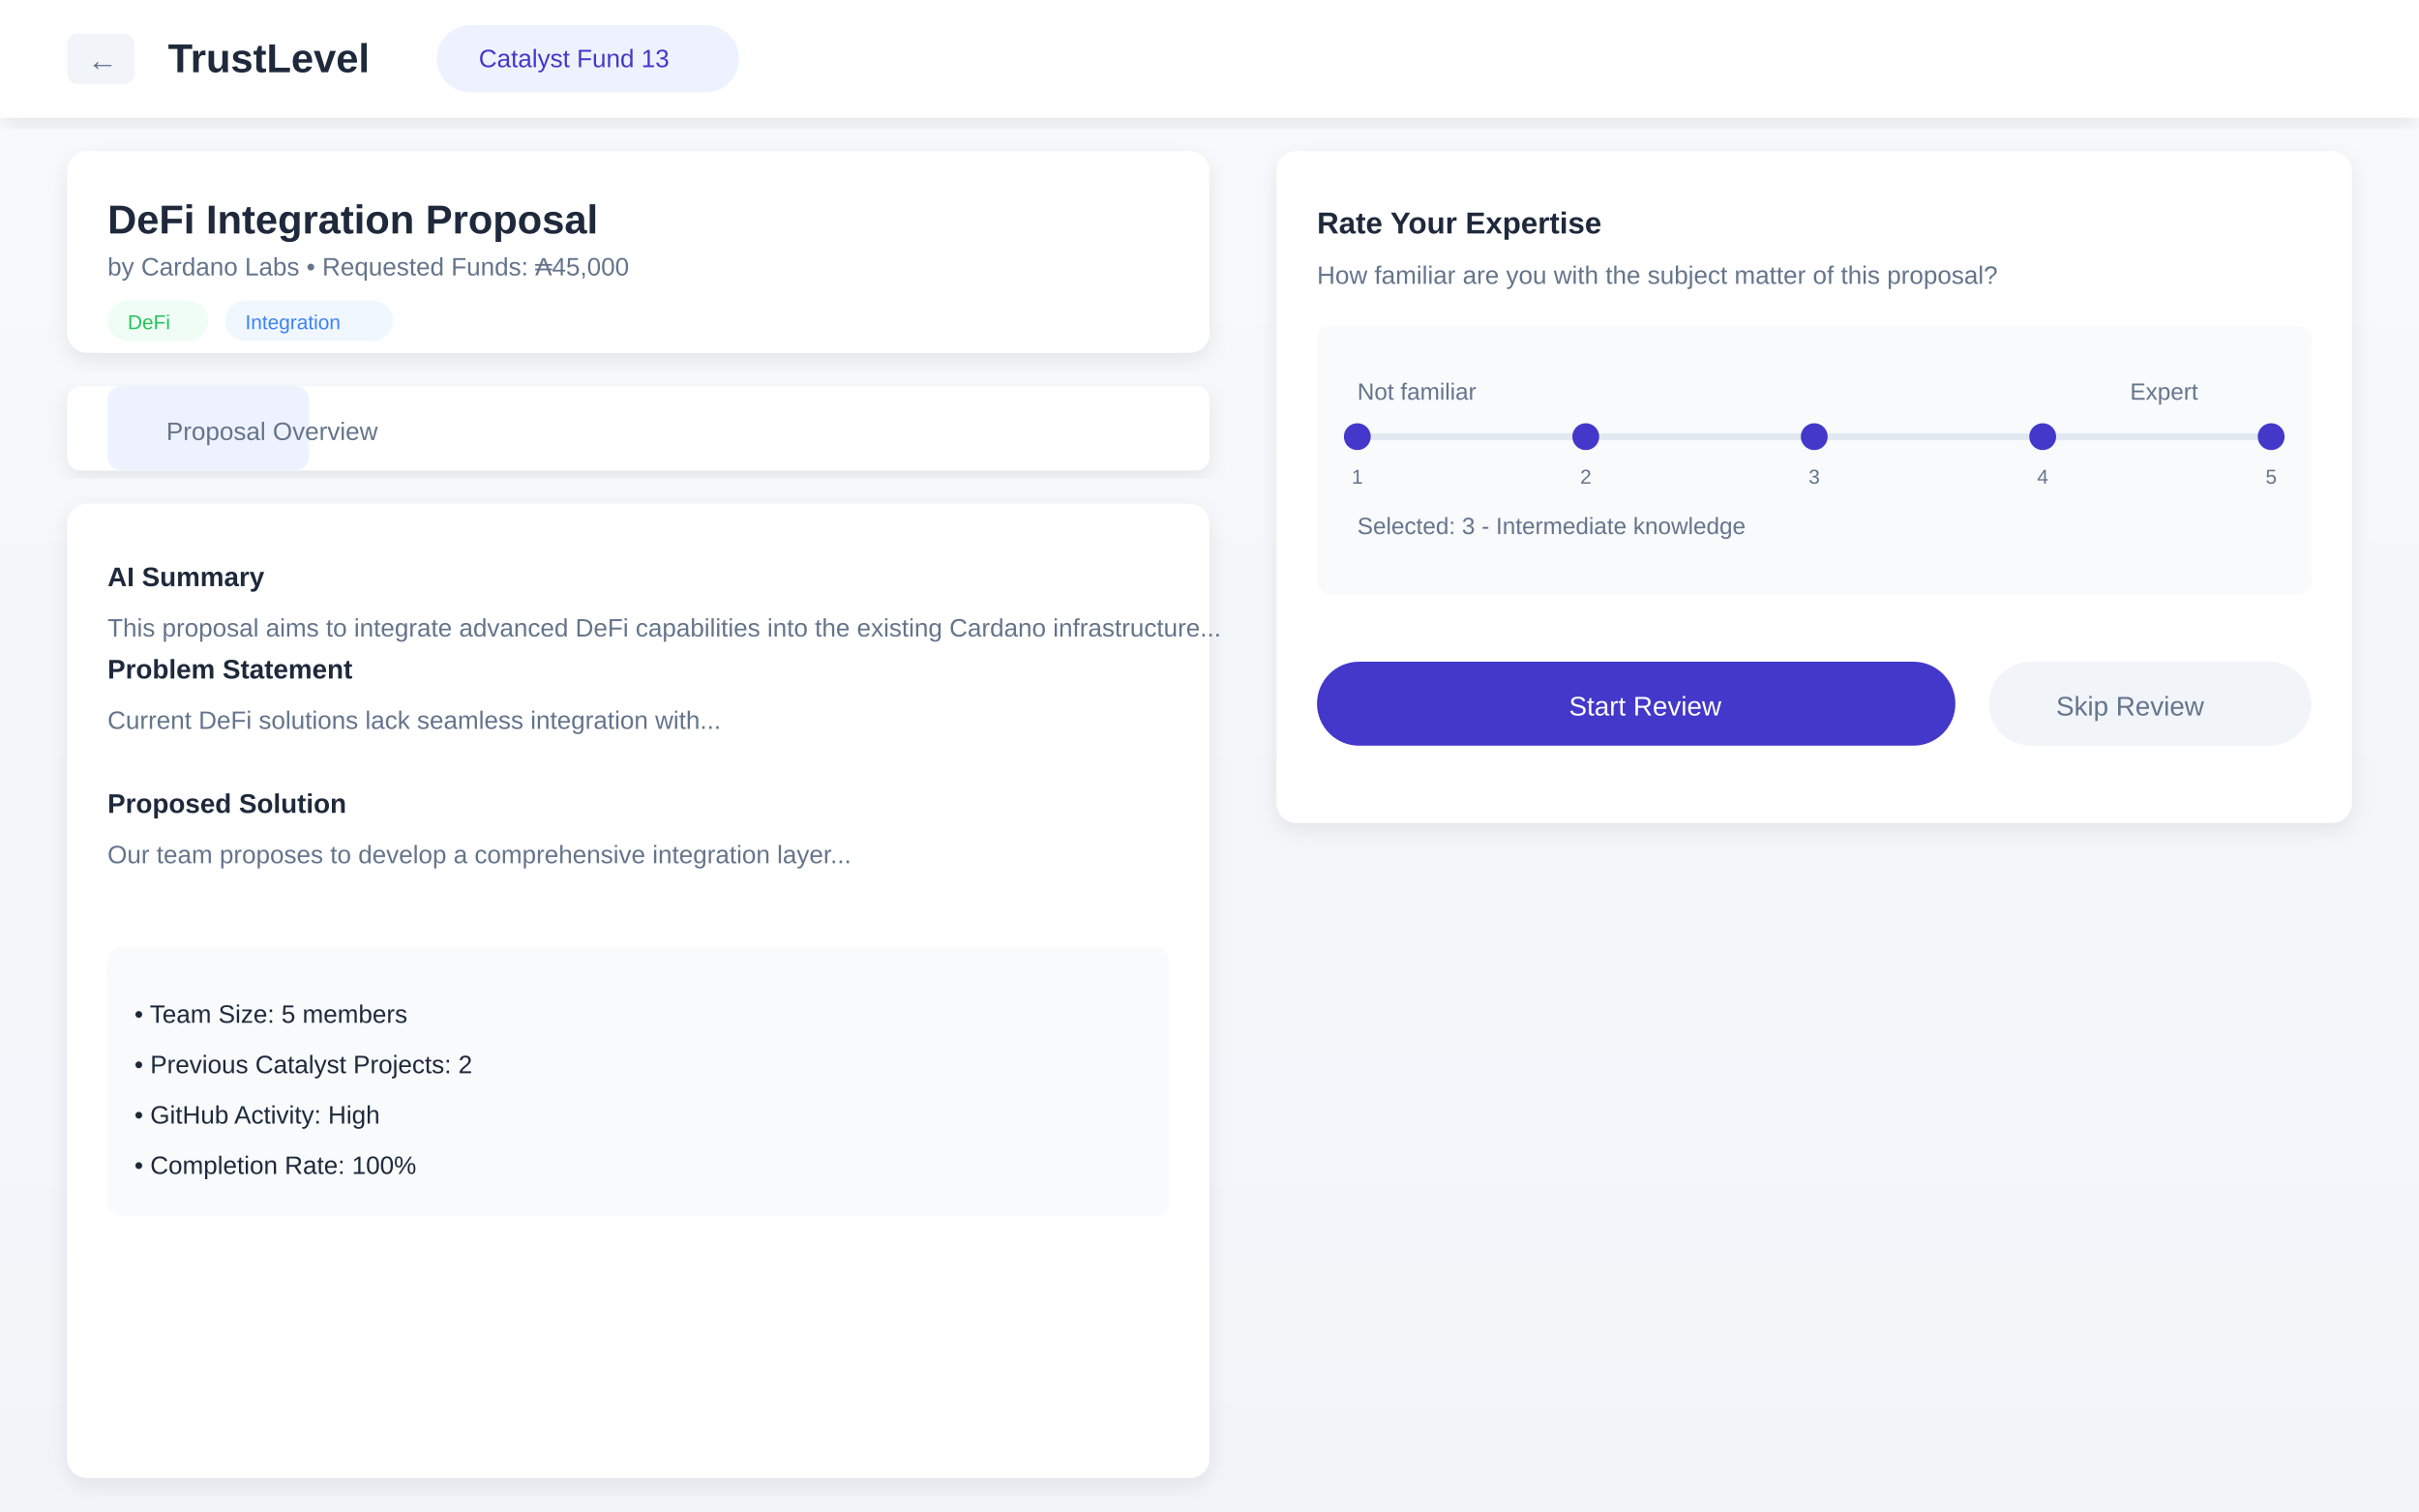
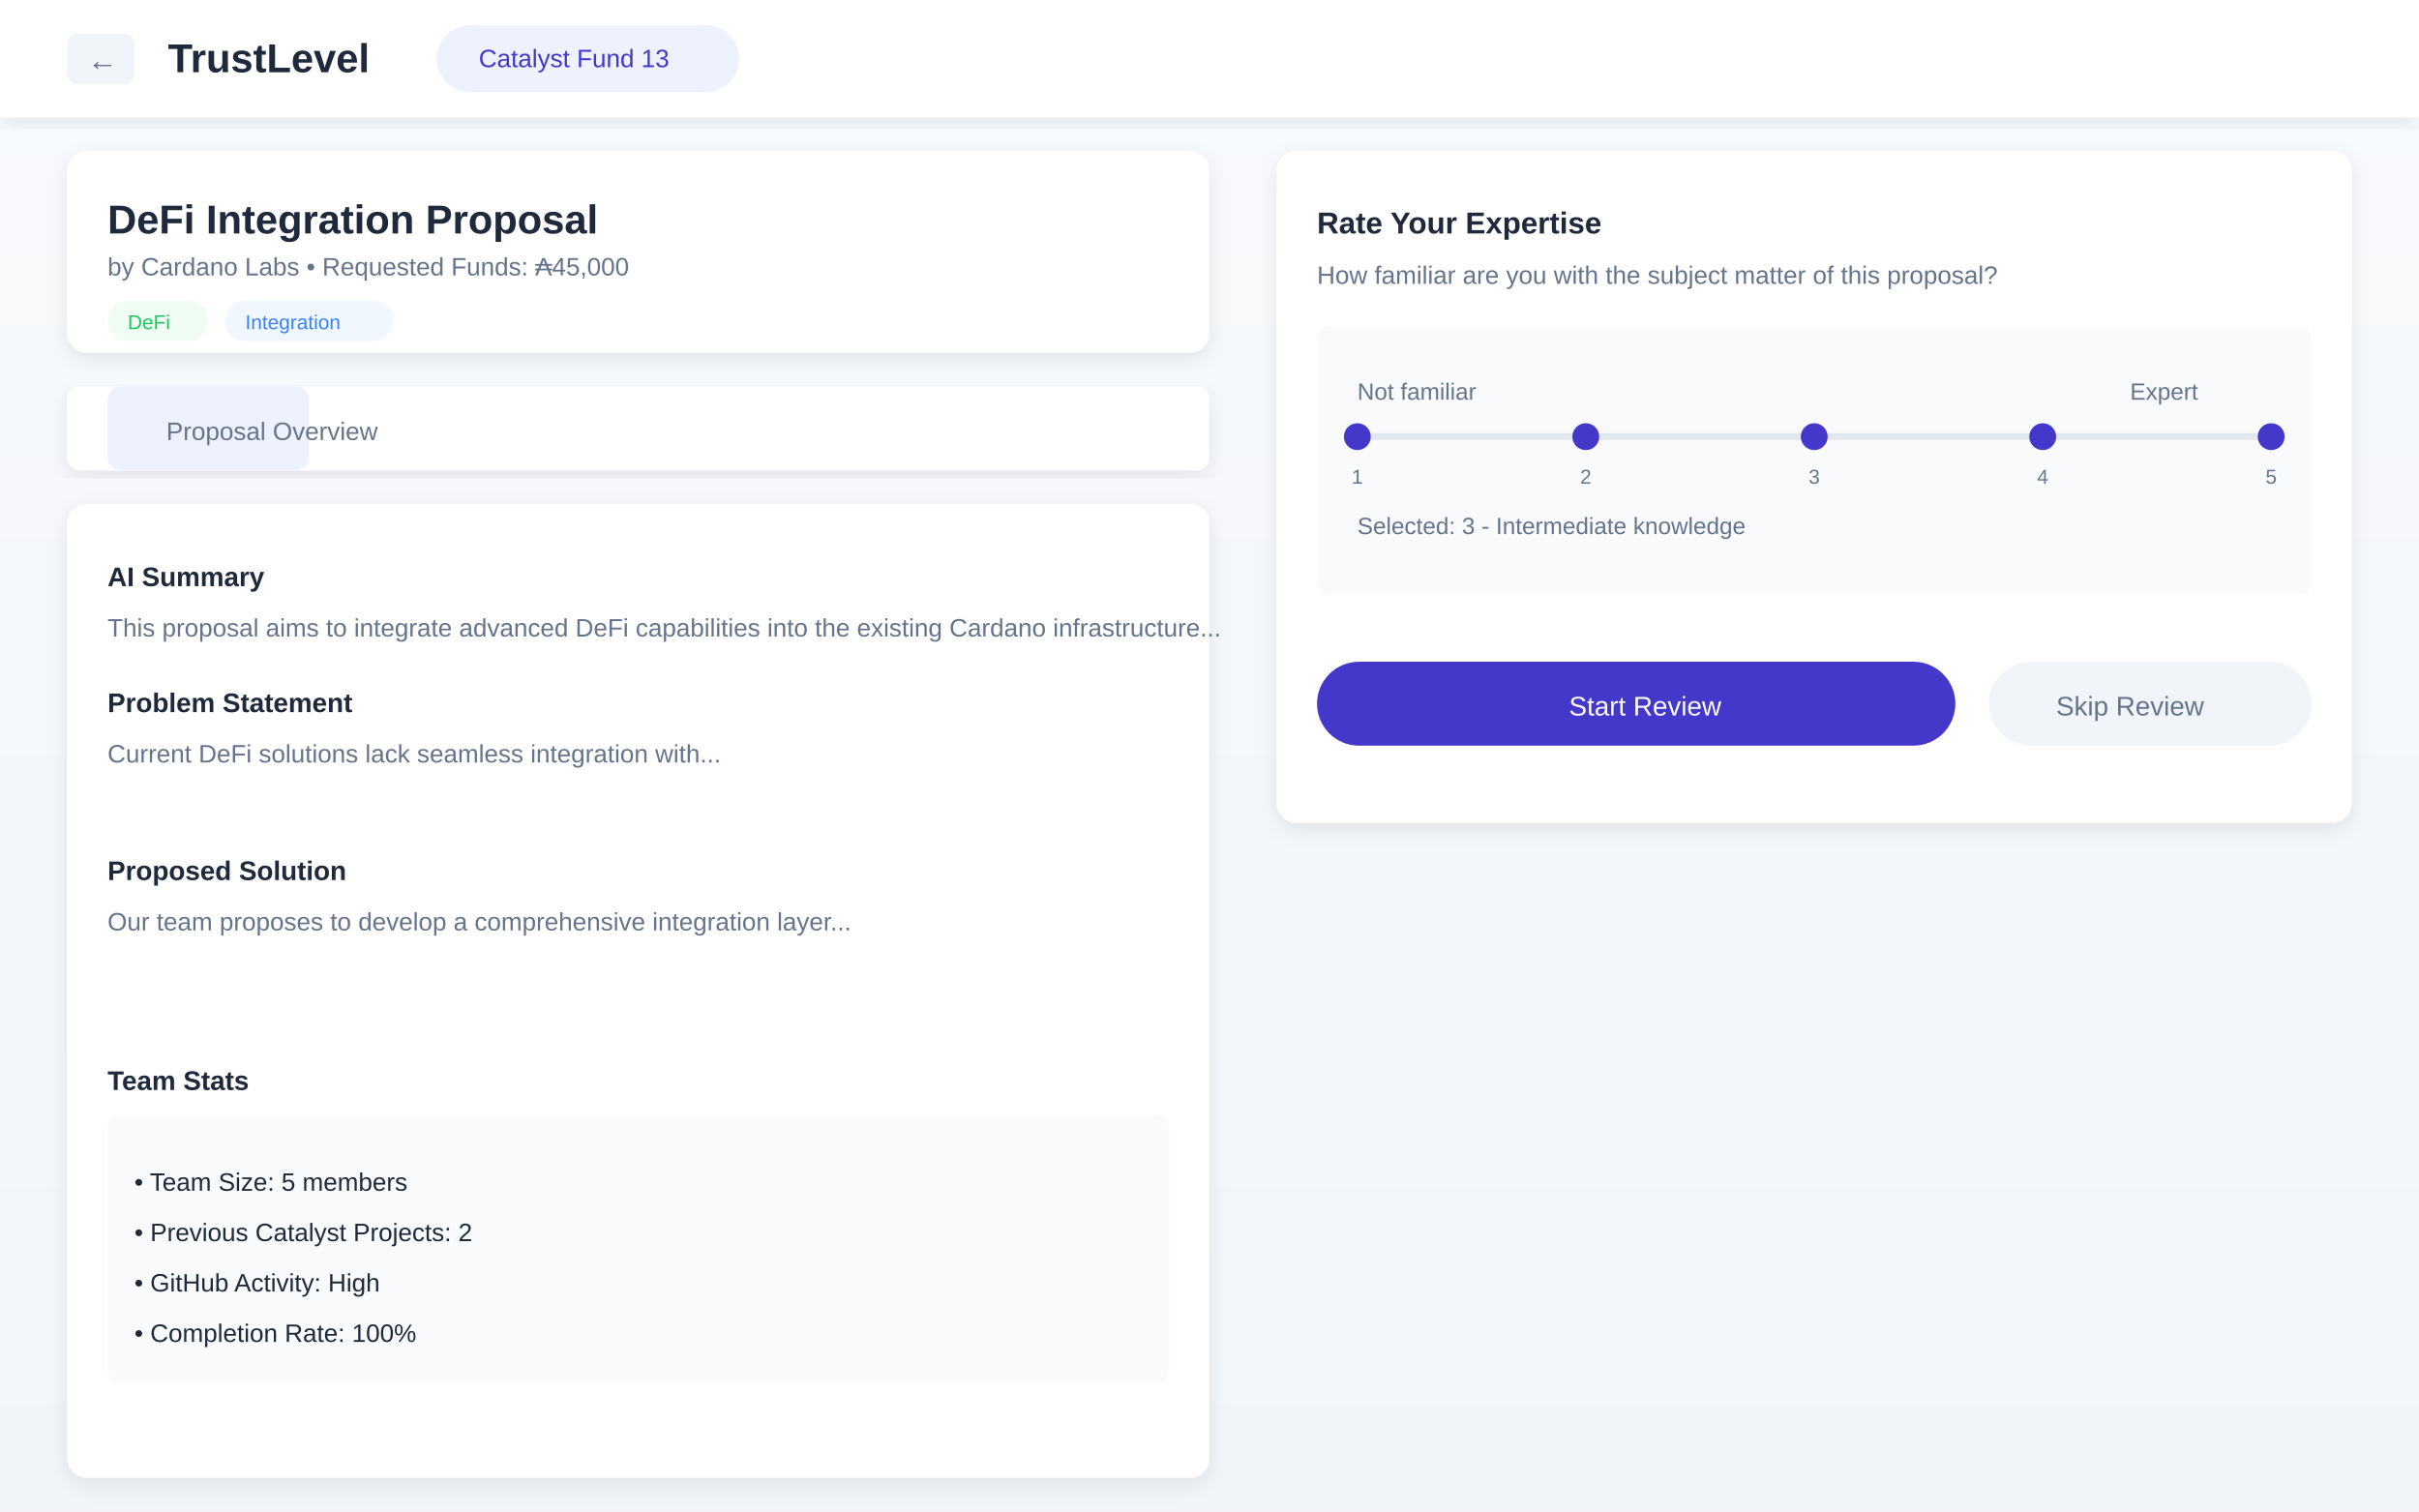
<svg xmlns="http://www.w3.org/2000/svg" viewBox="0 0 1440 900">
  <defs>
    <linearGradient id="bg-gradient" x1="0" y1="0" x2="0" y2="1">
      <stop offset="0%" stop-color="#f8fafc" />
      <stop offset="100%" stop-color="#f1f5f9" />
    </linearGradient>
    <filter id="card-shadow">
      <feDropShadow dx="0" dy="4" stdDeviation="6" flood-opacity="0.08" />
    </filter>
  </defs>
  <rect width="1440" height="900" fill="url(#bg-gradient)" />
  <rect x="0" y="0" width="1440" height="70" fill="#ffffff" filter="url(#card-shadow)" />
  <g transform="translate(40, 0)">
    <g transform="translate(0, 20)">
      <rect width="40" height="30" rx="6" fill="#f1f5f9" />
      <text x="12" y="22" font-family="Arial" font-size="18" fill="#64748b">←</text>
    </g>
    <text x="60" y="43" font-family="Arial" font-size="24" font-weight="bold" fill="#1e293b">TrustLevel</text>
    <rect x="220" y="15" width="180" height="40" rx="20" fill="#eef2ff" />
    <text x="245" y="40" font-family="Arial" font-size="15" fill="#4338ca">Catalyst Fund 13</text>
  </g>
  <g transform="translate(0, 90)">
    <g transform="translate(40, 0)">
      <rect width="680" height="120" rx="12" fill="#ffffff" filter="url(#card-shadow)" />
      <g transform="translate(24, 24)">
        <text x="0" y="25" font-family="Arial" font-size="24" font-weight="bold" fill="#1e293b">DeFi Integration Proposal</text>
        <text x="0" y="50" font-family="Arial" font-size="15" fill="#64748b">by Cardano Labs • Requested Funds: ₳45,000</text>
        <rect x="0" y="65" width="60" height="24" rx="12" fill="#f0fdf4" />
        <text x="12" y="82" font-family="Arial" font-size="12" fill="#22c55e">DeFi</text>
        <rect x="70" y="65" width="100" height="24" rx="12" fill="#f0f7ff" />
        <text x="82" y="82" font-family="Arial" font-size="12" fill="#3b82f6">Integration</text>
      </g>
      <g transform="translate(0, 140)">
        <rect width="680" height="50" rx="8" fill="#ffffff" filter="url(#card-shadow)" />
        <g transform="translate(24, 0)">
          <rect width="120" height="50" rx="8" fill="#eef2ff" />
          <text x="35" y="32" font-family="Arial" font-size="15" fill="#64748b">Proposal Overview</text>
        </g>
      </g>
      <g transform="translate(0, 210)">
        <rect width="680" height="580" rx="12" fill="#ffffff" filter="url(#card-shadow)" />
        <g transform="translate(24, 24)">
          <text x="0" y="25" font-family="Arial" font-size="16" font-weight="bold" fill="#1e293b">AI Summary</text>
          <text x="0" y="55" font-family="Arial" font-size="15" fill="#64748b">This proposal aims to integrate advanced DeFi capabilities into the existing Cardano infrastructure...</text>
-           <g transform="translate(0, 80)">
+           <g transform="translate(0, 100)">
            <text x="0" y="0" font-family="Arial" font-size="16" font-weight="bold" fill="#1e293b">Problem Statement</text>
            <text x="0" y="30" font-family="Arial" font-size="15" fill="#64748b">Current DeFi solutions lack seamless integration with...</text>
          </g>
-           <g transform="translate(0, 160)">
+           <g transform="translate(0, 200)">
            <text x="0" y="0" font-family="Arial" font-size="16" font-weight="bold" fill="#1e293b">Proposed Solution</text>
            <text x="0" y="30" font-family="Arial" font-size="15" fill="#64748b">Our team proposes to develop a comprehensive integration layer...</text>
          </g>
-           <g transform="translate(0, 240)">
+           <g transform="translate(0, 300)">
            <text x="0" y="25" font-family="Arial" font-size="16" font-weight="bold" fill="#1e293b">Team Stats</text>
-             <rect width="632" height="160" rx="8" fill="#f8fafc" />
-             <g transform="translate(16, 25)">
+             <rect x="0" y="40" width="632" height="160" rx="8" fill="#f8fafc" />
+             <g transform="translate(16, 65)">
              <text x="0" y="20" font-family="Arial" font-size="15" fill="#1e293b">• Team Size: 5 members</text>
              <text x="0" y="50" font-family="Arial" font-size="15" fill="#1e293b">• Previous Catalyst Projects: 2</text>
              <text x="0" y="80" font-family="Arial" font-size="15" fill="#1e293b">• GitHub Activity: High</text>
              <text x="0" y="110" font-family="Arial" font-size="15" fill="#1e293b">• Completion Rate: 100%</text>
            </g>
          </g>
        </g>
      </g>
    </g>
    <g transform="translate(760, 0)">
      <rect width="640" height="400" rx="12" fill="#ffffff" filter="url(#card-shadow)" />
      <g transform="translate(24, 24)">
        <text x="0" y="25" font-family="Arial" font-size="18" font-weight="bold" fill="#1e293b">Rate Your Expertise</text>
        <text x="0" y="55" font-family="Arial" font-size="15" fill="#64748b">How familiar are you with the subject matter of this proposal?</text>
        <g transform="translate(0, 80)">
          <rect width="592" height="160" rx="8" fill="#f8fafc" />
          <g transform="translate(24, 24)">
            <text x="0" y="20" font-family="Arial" font-size="14" fill="#64748b">Not familiar</text>
            <text x="460" y="20" font-family="Arial" font-size="14" fill="#64748b">Expert</text>
            <g transform="translate(0, 40)">
              <rect x="0" y="0" width="544" height="4" fill="#e2e8f0" />
              <circle cx="0" cy="2" r="8" fill="#4338ca" />
              <circle cx="136" cy="2" r="8" fill="#4338ca" />
              <circle cx="272" cy="2" r="8" fill="#4338ca" />
              <circle cx="408" cy="2" r="8" fill="#4338ca" />
              <circle cx="544" cy="2" r="8" fill="#4338ca" />
              <text x="0" y="30" font-family="Arial" font-size="12" fill="#64748b" text-anchor="middle">1</text>
              <text x="136" y="30" font-family="Arial" font-size="12" fill="#64748b" text-anchor="middle">2</text>
              <text x="272" y="30" font-family="Arial" font-size="12" fill="#64748b" text-anchor="middle">3</text>
              <text x="408" y="30" font-family="Arial" font-size="12" fill="#64748b" text-anchor="middle">4</text>
              <text x="544" y="30" font-family="Arial" font-size="12" fill="#64748b" text-anchor="middle">5</text>
            </g>
            <text x="0" y="100" font-family="Arial" font-size="14" fill="#64748b">Selected: 3 - Intermediate knowledge</text>
          </g>
        </g>
        <g transform="translate(0, 280)">
          <rect width="380" height="50" rx="25" fill="#4338ca" />
          <text x="150" y="32" font-family="Arial" font-size="16" fill="#ffffff">Start Review</text>
          <rect x="400" width="192" height="50" rx="25" fill="#f1f5f9" />
          <text x="440" y="32" font-family="Arial" font-size="16" fill="#64748b">Skip Review</text>
        </g>
      </g>
    </g>
  </g>
</svg>
